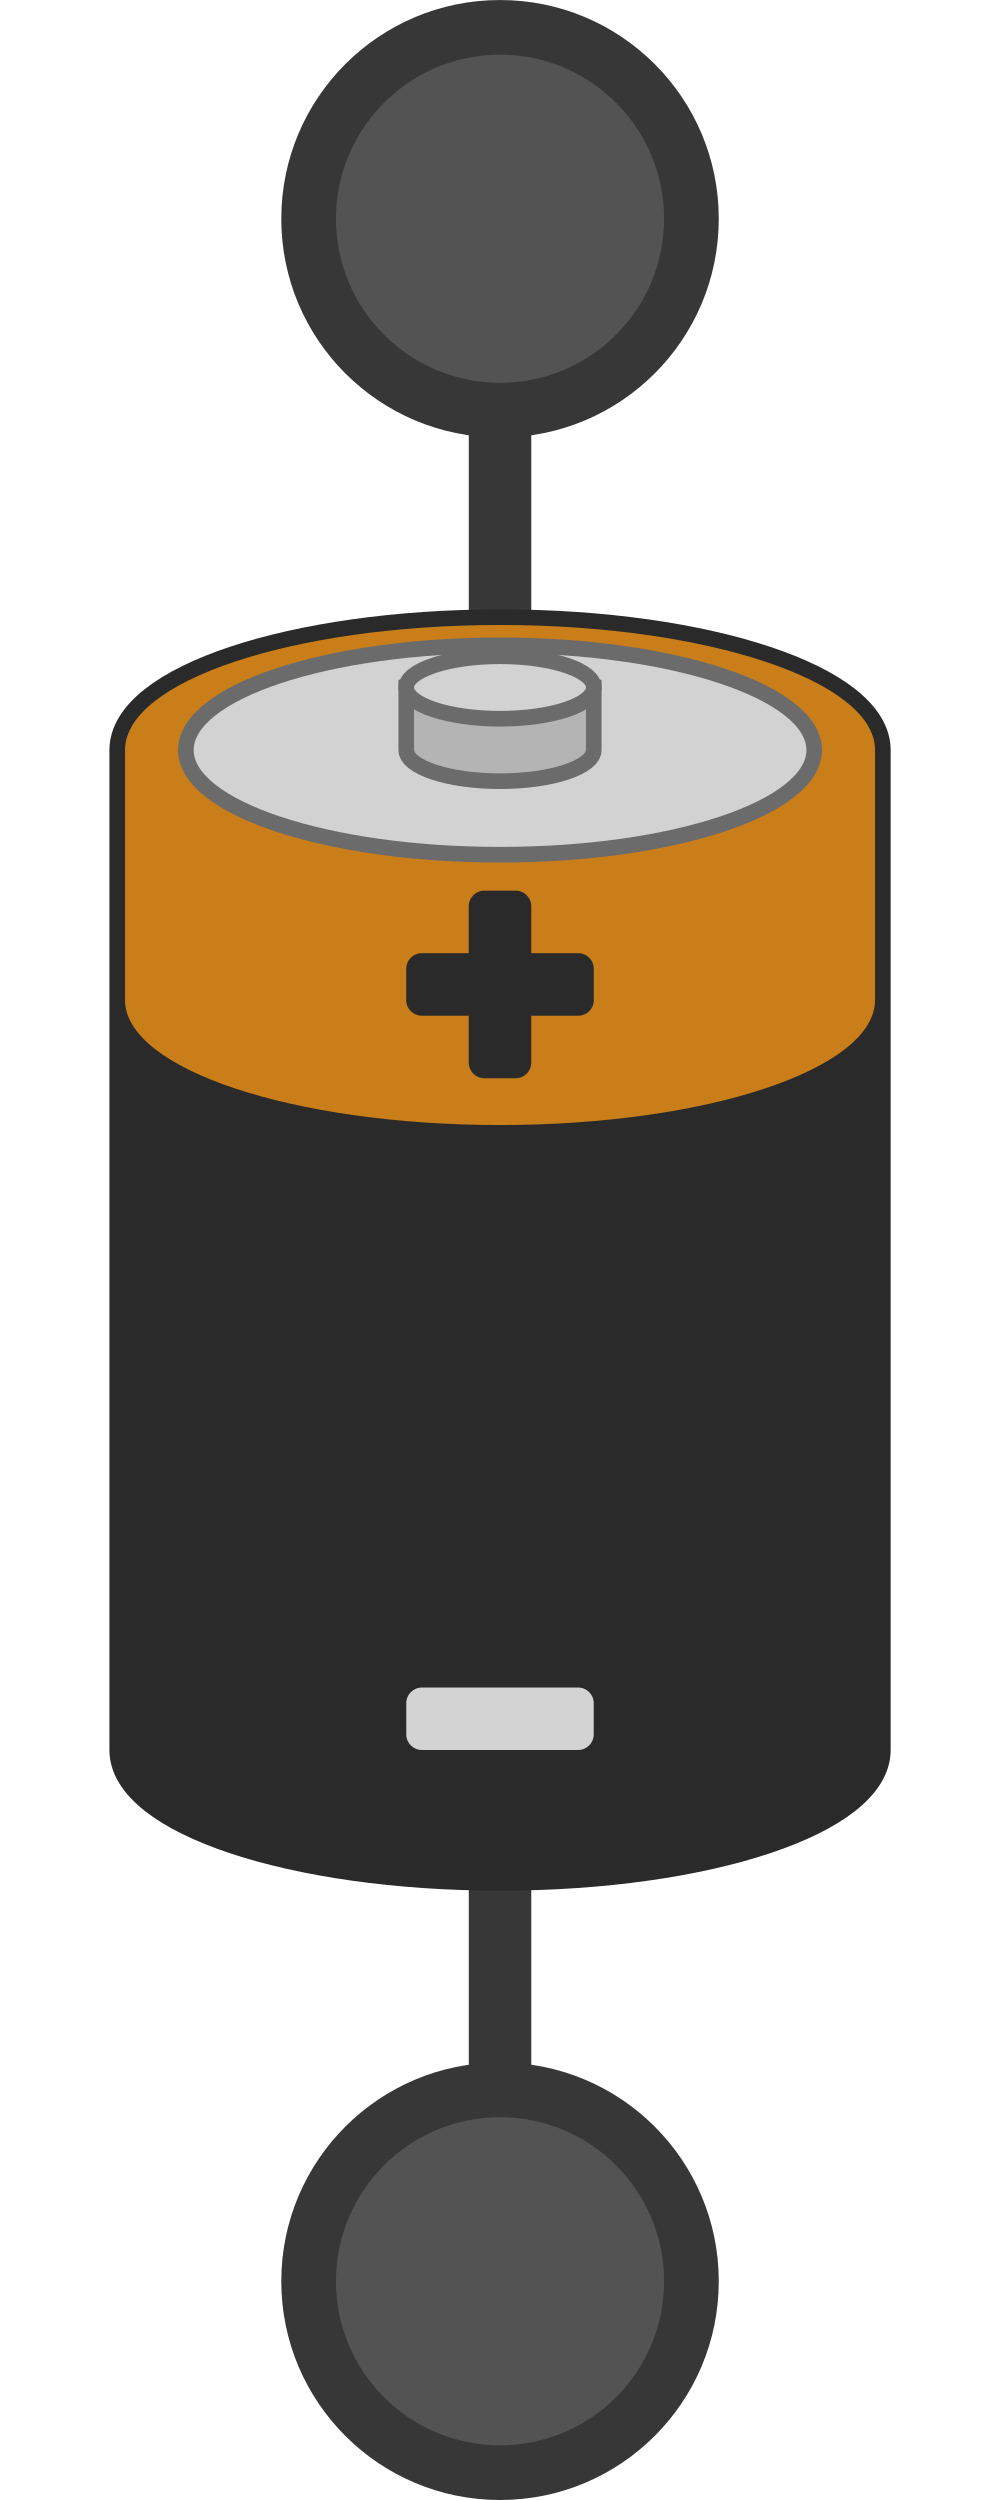
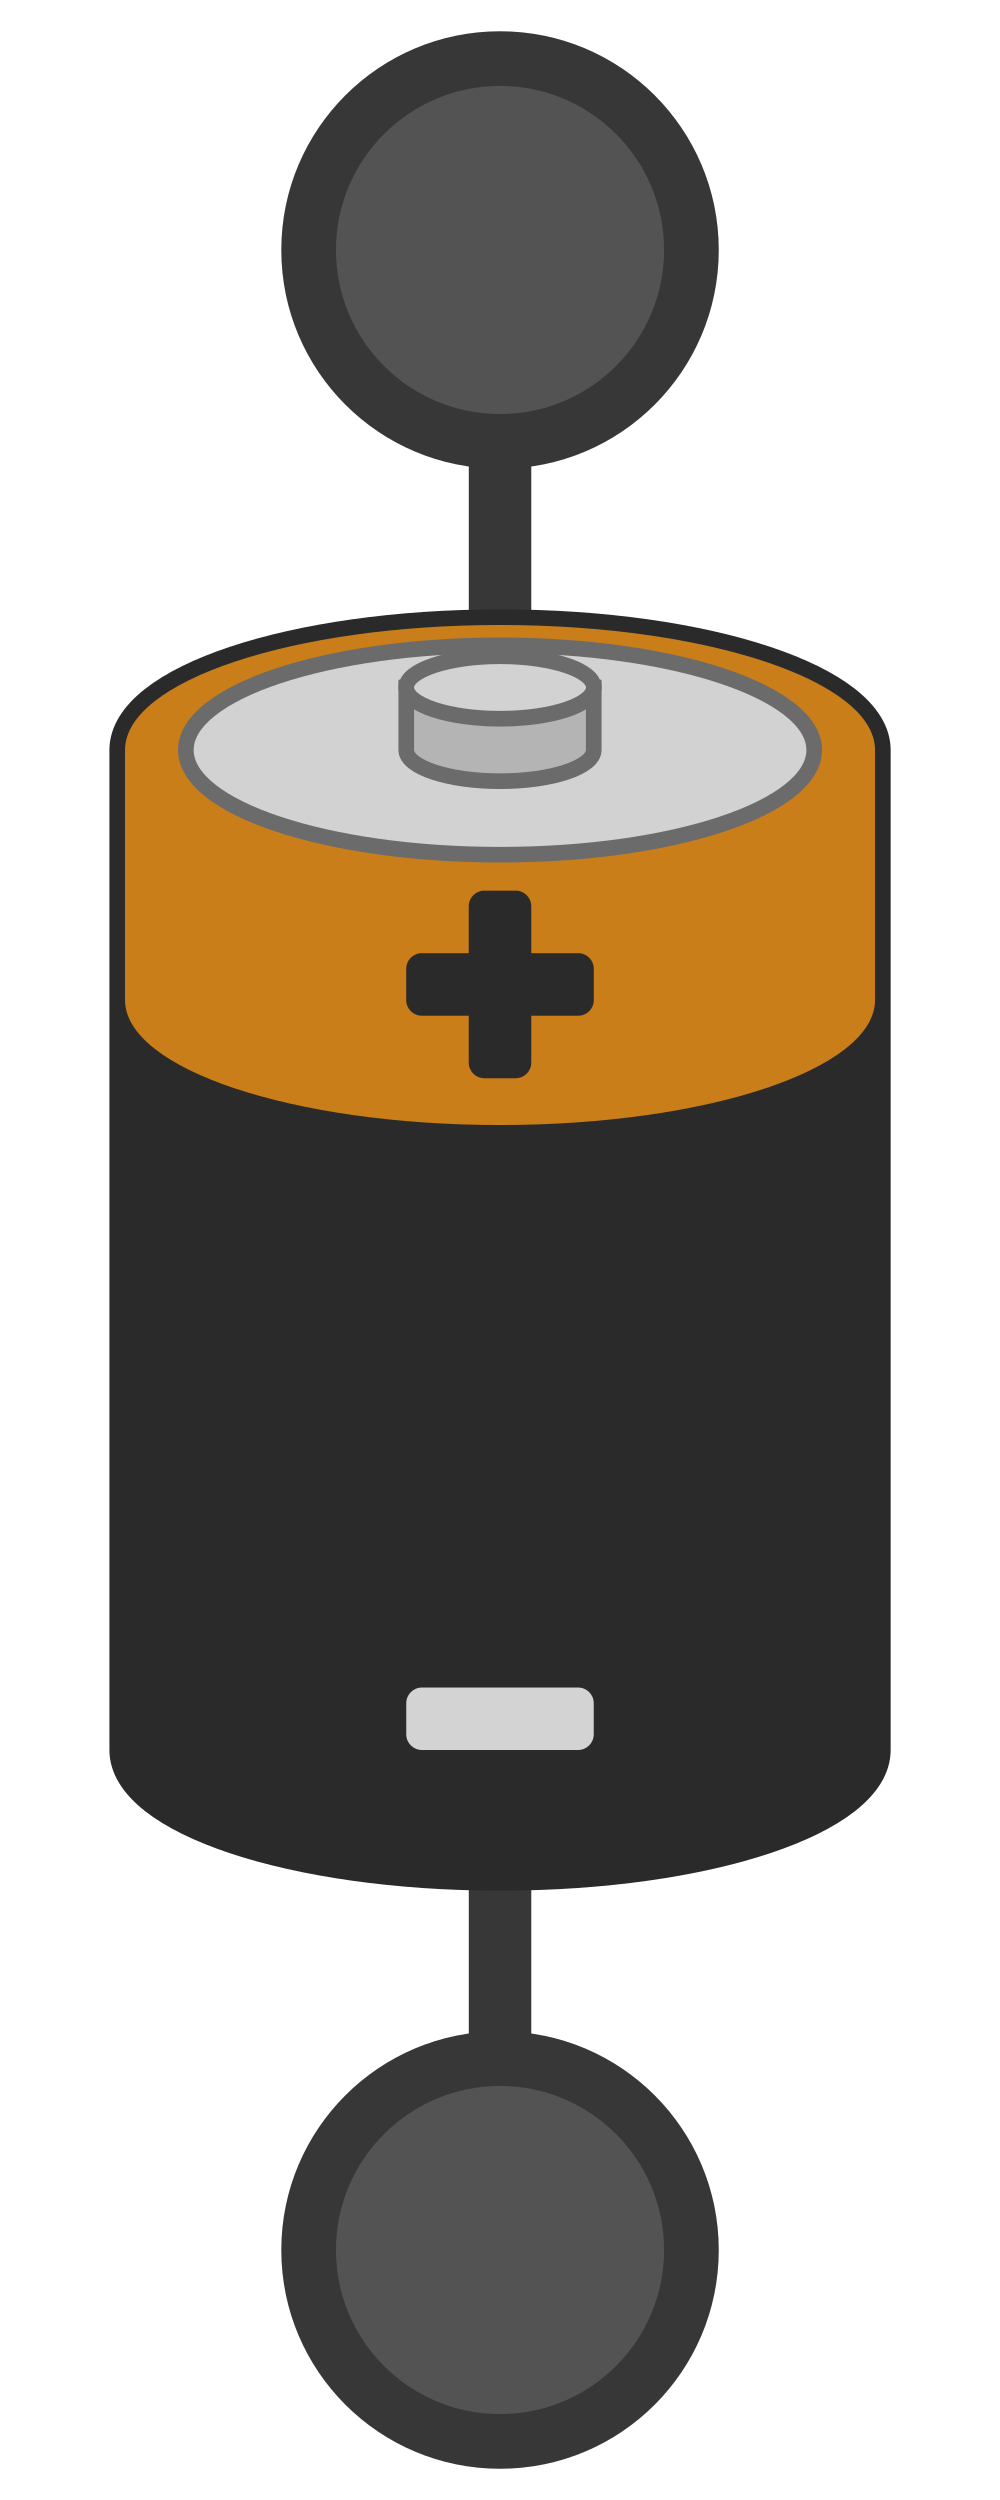
<svg xmlns="http://www.w3.org/2000/svg" width="64" height="160" viewBox="0 0 16.933 42.333" version="1.1" id="svg2706">
  <defs id="defs2700" />
  <g id="layer1" transform="translate(0,-254.6667)">
-     <circle style="opacity:1;vector-effect:none;fill:#373737;fill-opacity:1;stroke:none;stroke-width:0.232;stroke-linecap:butt;stroke-linejoin:miter;stroke-miterlimit:4;stroke-dasharray:none;stroke-dashoffset:0;stroke-opacity:1" id="path825" cx="8.467" cy="258.371" r="3.704" />
+     <circle style="opacity:1;vector-effect:none;fill:#373737;fill-opacity:1;stroke:none;stroke-width:0.232;stroke-linecap:butt;stroke-linejoin:miter;stroke-miterlimit:4;stroke-dasharray:none;stroke-dashoffset:0;stroke-opacity:1" id="path825" cx="8.467" cy="258.9" r="3.704" />
    <rect style="opacity:1;vector-effect:none;fill:#373737;fill-opacity:1;stroke:none;stroke-width:0.156;stroke-linecap:butt;stroke-linejoin:miter;stroke-miterlimit:4;stroke-dasharray:none;stroke-dashoffset:0;stroke-opacity:1" id="rect829" width="1.058" height="38.1" x="7.938" y="256.783" />
-     <circle style="opacity:1;vector-effect:none;fill:#535353;fill-opacity:1;stroke:none;stroke-width:0.347;stroke-linecap:butt;stroke-linejoin:miter;stroke-miterlimit:4;stroke-dasharray:none;stroke-dashoffset:0;stroke-opacity:1" id="path831" cx="8.467" cy="258.371" r="2.778" />
+     <circle style="opacity:1;vector-effect:none;fill:#535353;fill-opacity:1;stroke:none;stroke-width:0.347;stroke-linecap:butt;stroke-linejoin:miter;stroke-miterlimit:4;stroke-dasharray:none;stroke-dashoffset:0;stroke-opacity:1" id="path831" cx="8.467" cy="258.9" r="2.778" />
    <path style="opacity:1;vector-effect:none;fill:#2a2a2a;fill-opacity:1;stroke:#2a2a2a;stroke-width:0.529;stroke-linecap:butt;stroke-linejoin:miter;stroke-miterlimit:4;stroke-dasharray:none;stroke-dashoffset:0;stroke-opacity:1" d="m 8.467,265.25 a 6.35,2.117 0 0 0 -6.35,2.117 v 16.933 a 6.35,2.117 0 0 0 6.35,2.117 6.35,2.117 0 0 0 6.35,-2.117 v -16.933 a 6.35,2.117 0 0 0 -6.35,-2.117 z" id="path869-7" />
    <path style="opacity:1;vector-effect:none;fill:#c97e19;fill-opacity:1;stroke:none;stroke-width:0.132;stroke-linecap:butt;stroke-linejoin:miter;stroke-miterlimit:4;stroke-dasharray:none;stroke-dashoffset:0;stroke-opacity:1" d="m 8.467,265.25 c -3.507,0 -6.35,0.948 -6.35,2.117 v 4.233 c 0,1.169 2.843,2.117 6.35,2.117 3.507,0 6.35,-0.948 6.35,-2.117 v -4.233 c 0,-1.169 -2.843,-2.117 -6.35,-2.117 z" id="path869-7-5-6" />
    <ellipse style="opacity:1;vector-effect:none;fill:#d2d2d2;fill-opacity:1;stroke:#6b6b6b;stroke-width:0.265;stroke-linecap:butt;stroke-linejoin:miter;stroke-miterlimit:4;stroke-dasharray:none;stroke-dashoffset:0;stroke-opacity:1" id="path869-5" cx="8.467" cy="267.367" rx="5.32" ry="1.773" />
    <path style="opacity:1;vector-effect:none;fill:#2a2a2a;fill-opacity:1;stroke:none;stroke-width:0.132;stroke-linecap:butt;stroke-linejoin:miter;stroke-miterlimit:4;stroke-dasharray:none;stroke-dashoffset:0;stroke-opacity:1" d="m 8.202,269.748 c -0.147,0 -0.265,0.118 -0.265,0.265 v 0.794 h -0.794 c -0.147,0 -0.265,0.118 -0.265,0.265 v 0.529 c 0,0.147 0.118,0.265 0.265,0.265 h 0.794 v 0.794 c 0,0.147 0.118,0.265 0.265,0.265 h 0.529 c 0.147,0 0.265,-0.118 0.265,-0.265 v -0.794 h 0.794 c 0.147,0 0.265,-0.118 0.265,-0.265 v -0.529 c 0,-0.147 -0.118,-0.265 -0.265,-0.265 h -0.794 v -0.794 c 0,-0.147 -0.118,-0.265 -0.265,-0.265 z" id="rect943" />
    <rect style="opacity:1;vector-effect:none;fill:#d3d3d3;fill-opacity:1;stroke:none;stroke-width:0.132;stroke-linecap:butt;stroke-linejoin:miter;stroke-miterlimit:4;stroke-dasharray:none;stroke-dashoffset:0;stroke-opacity:1" id="rect945-9" width="3.175" height="1.058" x="6.879" y="283.242" ry="0.265" />
    <path style="opacity:1;vector-effect:none;fill:#b4b4b4;fill-opacity:1;stroke:#6b6b6b;stroke-width:0.265;stroke-linecap:butt;stroke-linejoin:miter;stroke-miterlimit:4;stroke-dasharray:none;stroke-dashoffset:0;stroke-opacity:1" d="m 6.879,266.308 v 1.058 a 1.588,0.529 0 0 0 1.587,0.529 1.588,0.529 0 0 0 1.588,-0.529 v -1.058 z" id="path979-2" />
    <ellipse style="opacity:1;vector-effect:none;fill:#d2d2d2;fill-opacity:1;stroke:#6b6b6b;stroke-width:0.265;stroke-linecap:butt;stroke-linejoin:miter;stroke-miterlimit:4;stroke-dasharray:none;stroke-dashoffset:0;stroke-opacity:1" id="path979" cx="8.467" cy="266.308" rx="1.588" ry="0.529" />
-     <circle style="opacity:1;vector-effect:none;fill:#373737;fill-opacity:1;stroke:none;stroke-width:0.232;stroke-linecap:butt;stroke-linejoin:miter;stroke-miterlimit:4;stroke-dasharray:none;stroke-dashoffset:0;stroke-opacity:1" id="path825-7" cx="8.467" cy="293.296" r="3.704" />
-     <circle style="opacity:1;vector-effect:none;fill:#535353;fill-opacity:1;stroke:none;stroke-width:0.347;stroke-linecap:butt;stroke-linejoin:miter;stroke-miterlimit:4;stroke-dasharray:none;stroke-dashoffset:0;stroke-opacity:1" id="path831-0" cx="8.467" cy="293.296" r="2.778" />
+     <circle style="opacity:1;vector-effect:none;fill:#373737;fill-opacity:1;stroke:none;stroke-width:0.232;stroke-linecap:butt;stroke-linejoin:miter;stroke-miterlimit:4;stroke-dasharray:none;stroke-dashoffset:0;stroke-opacity:1" id="path825-7" cx="8.467" cy="292.767" r="3.704" />
+     <circle style="opacity:1;vector-effect:none;fill:#535353;fill-opacity:1;stroke:none;stroke-width:0.347;stroke-linecap:butt;stroke-linejoin:miter;stroke-miterlimit:4;stroke-dasharray:none;stroke-dashoffset:0;stroke-opacity:1" id="path831-0" cx="8.467" cy="292.767" r="2.778" />
  </g>
</svg>
